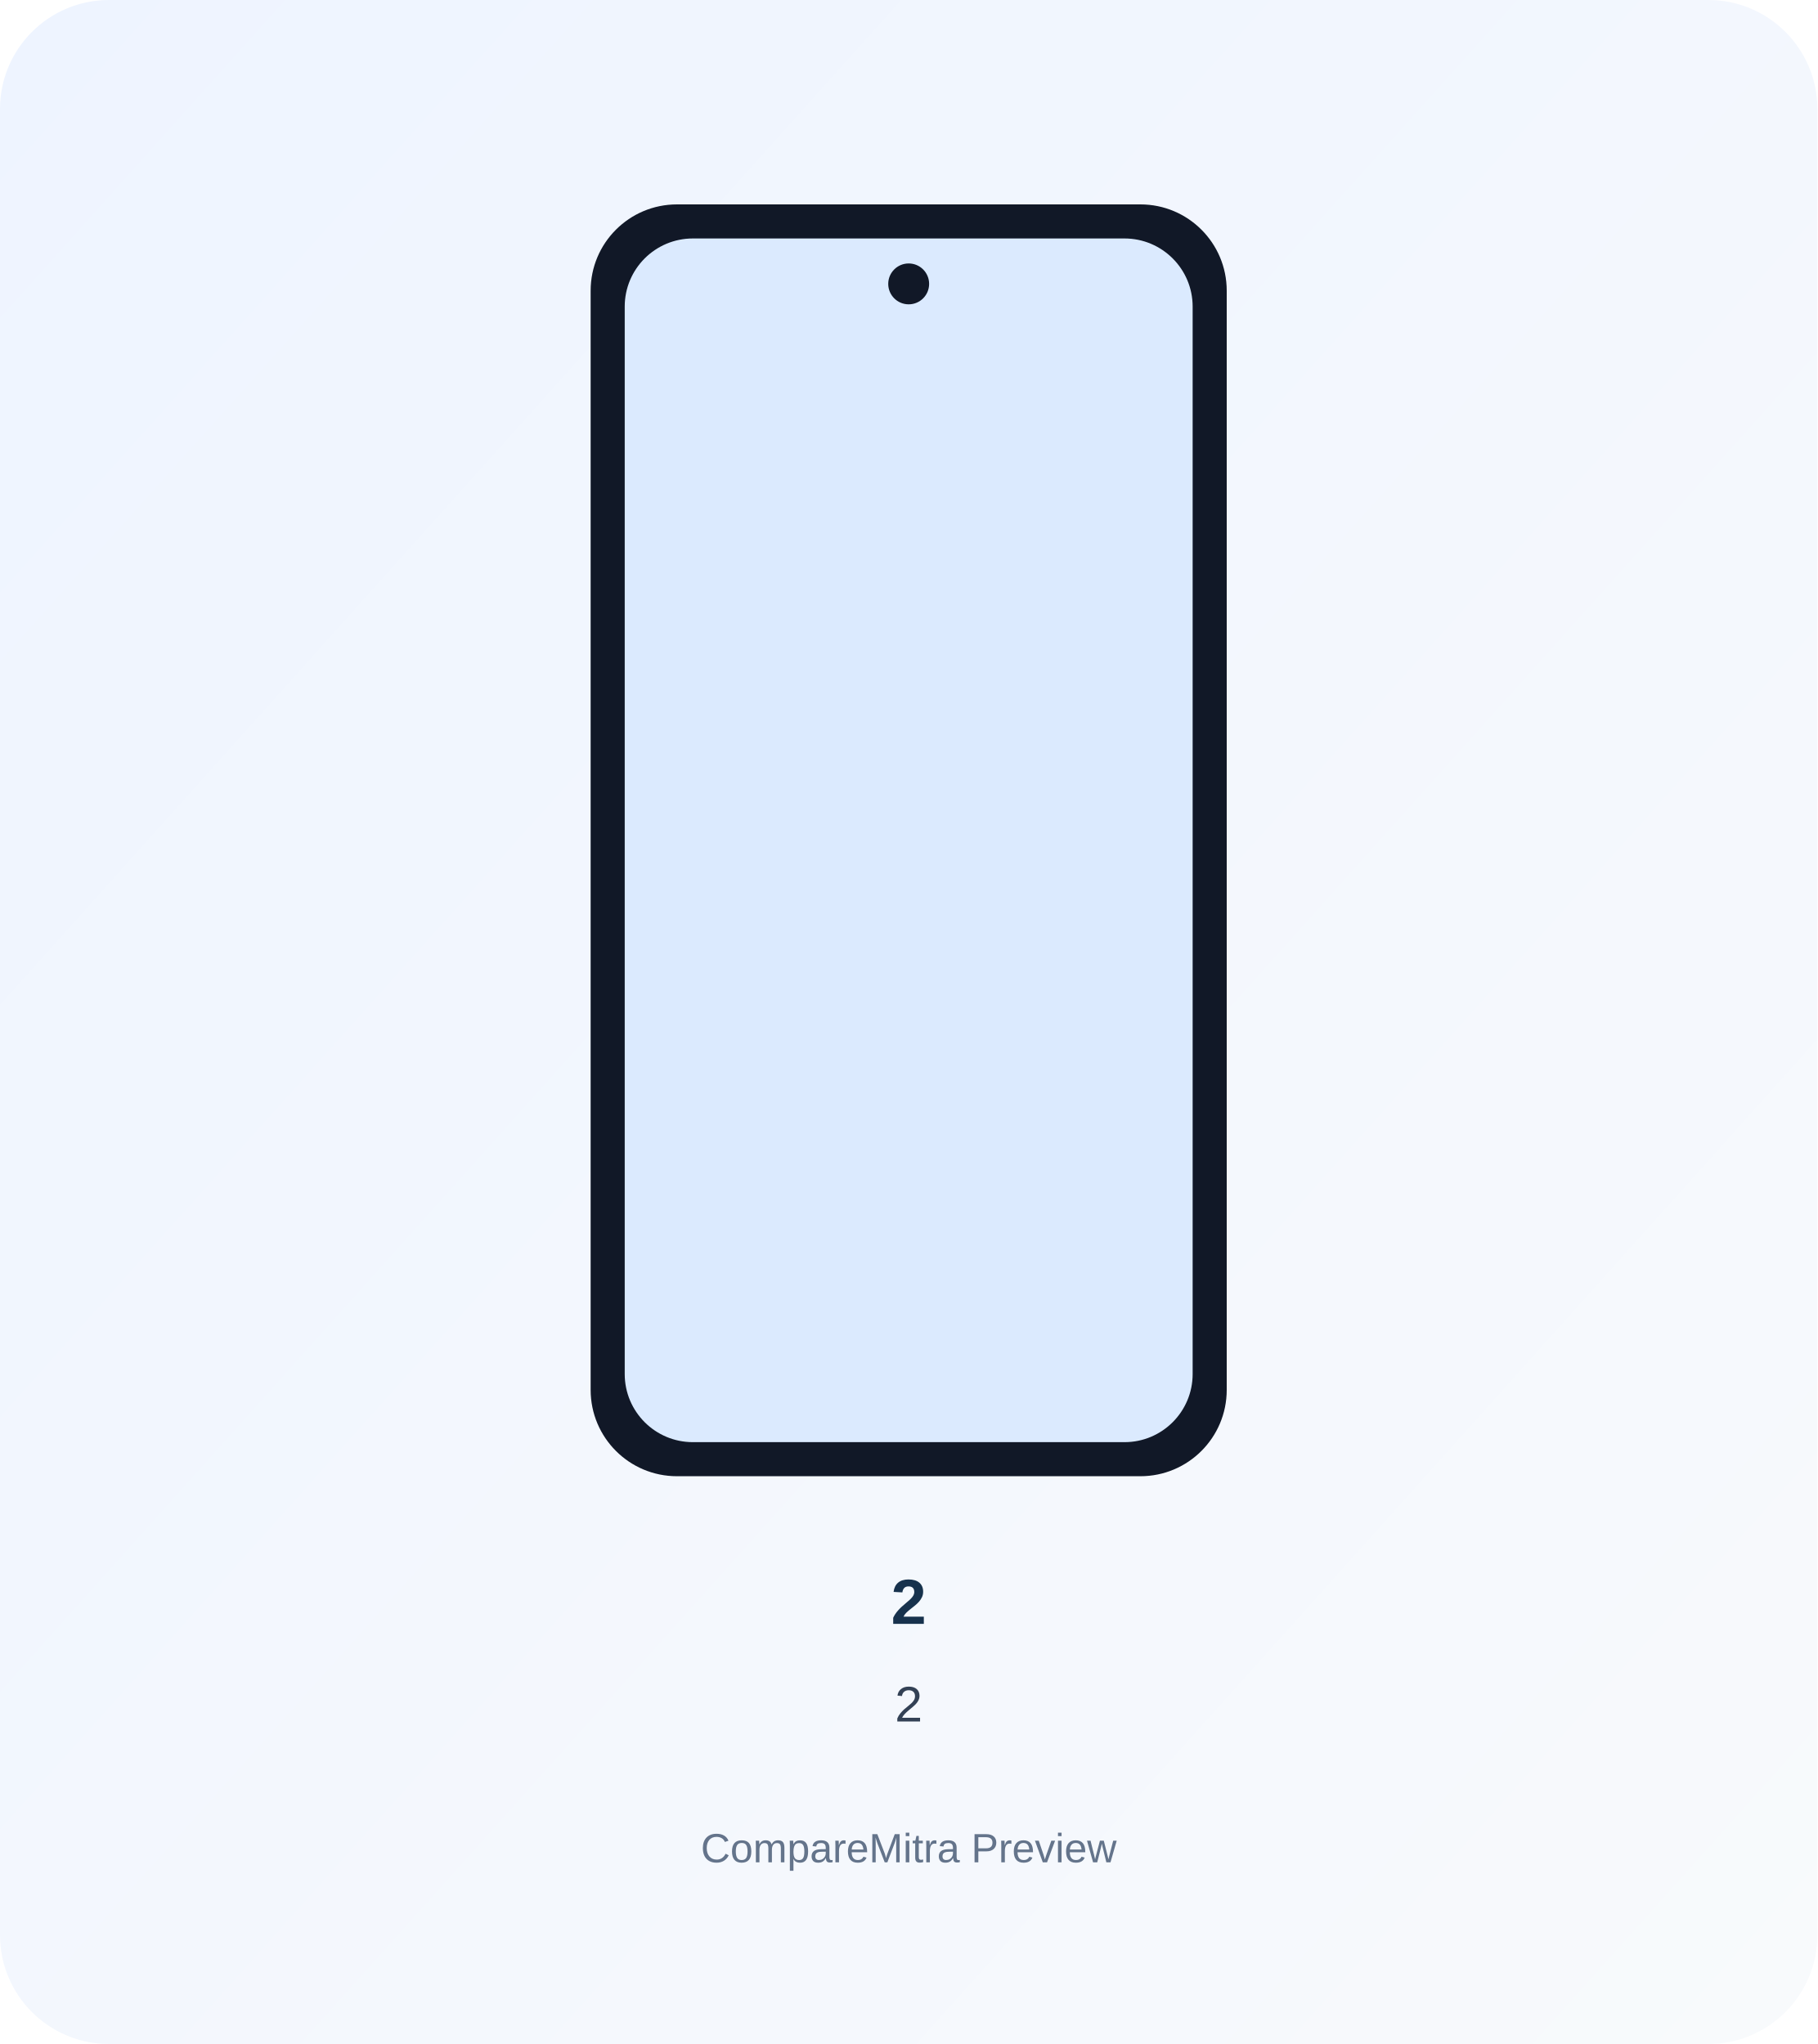
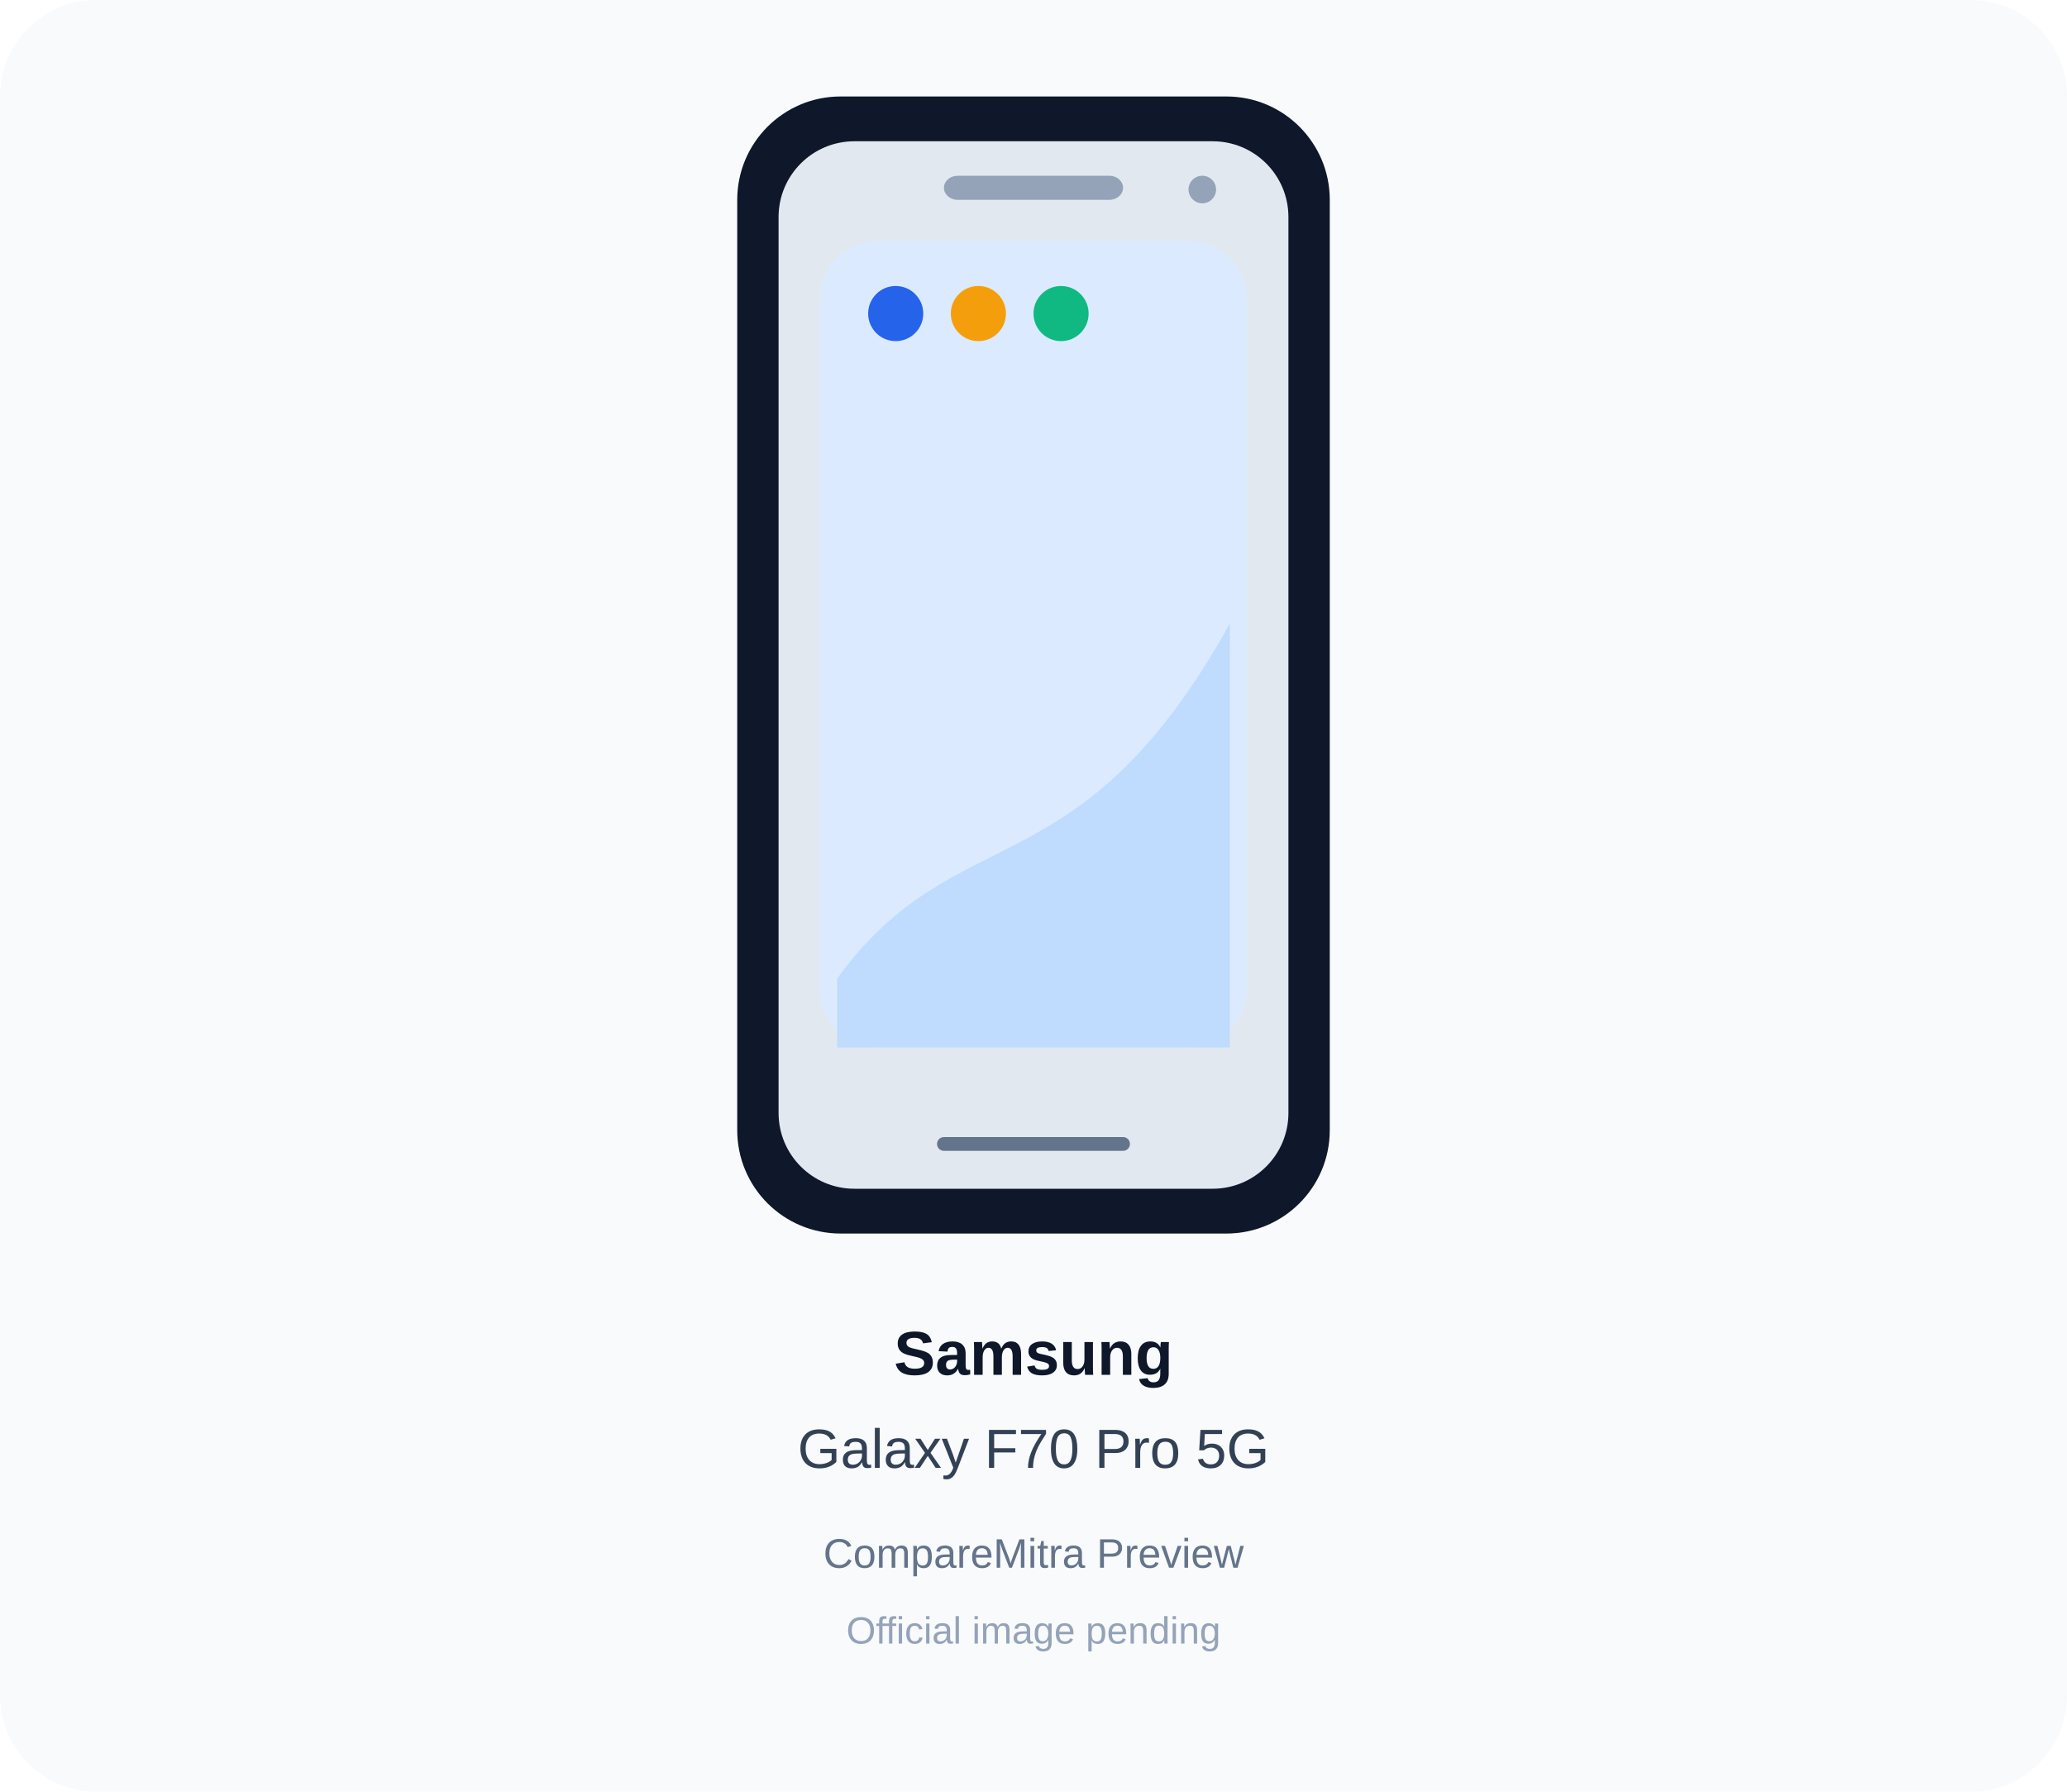
- <svg xmlns="http://www.w3.org/2000/svg" width="800" height="900" viewBox="0 0 800 900">
-   <defs>
-     <linearGradient id="bg" x1="0" y1="0" x2="1" y2="1">
-       <stop offset="0" stop-color="#eef4ff" />
-       <stop offset="1" stop-color="#f8fafc" />
-     </linearGradient>
-   </defs>
-   <rect width="800" height="900" rx="48" fill="url(#bg)" />
-   <rect x="260" y="90" width="280" height="560" rx="38" fill="#111827" />
-   <rect x="275" y="105" width="250" height="530" rx="30" fill="#dbeafe" />
-   <circle cx="400" cy="125" r="9" fill="#111827" />
-   <text x="400" y="715" text-anchor="middle" font-family="Arial,sans-serif" font-size="28" font-weight="700" fill="#17324d">2</text>
-   <text x="400" y="758" text-anchor="middle" font-family="Arial,sans-serif" font-size="22" fill="#334155">2</text>
-   <text x="400" y="820" text-anchor="middle" font-family="Arial,sans-serif" font-size="18" fill="#64748b">CompareMitra Preview</text>
+ <svg xmlns="http://www.w3.org/2000/svg" width="600" height="520" viewBox="0 0 600 520" role="img" aria-label="Samsung Galaxy F70 Pro 5G — CompareMitra preview">
+   <rect width="600" height="520" rx="28" fill="#f8fafc" />
+   <rect x="214" y="28" width="172" height="330" rx="30" fill="#0f172a" />
+   <rect x="226" y="41" width="148" height="304" rx="22" fill="#e2e8f0" />
+   <rect x="274" y="51" width="52" height="7" rx="4" fill="#94a3b8" />
+   <circle cx="349" cy="55" r="4" fill="#94a3b8" />
+   <rect x="238" y="70" width="124" height="234" rx="17" fill="#dbeafe" />
+   <circle cx="260" cy="91" r="8" fill="#2563eb" />
+   <circle cx="284" cy="91" r="8" fill="#f59e0b" />
+   <circle cx="308" cy="91" r="8" fill="#10b981" />
+   <path d="M243 284 C278 236 313 260 357 181 L357 304 L243 304 Z" fill="#bfdbfe" />
+   <rect x="272" y="330" width="56" height="4" rx="2" fill="#64748b" />
+   <text x="300" y="399" text-anchor="middle" font-family="Arial,Helvetica,sans-serif" font-size="18" font-weight="700" fill="#0f172a">Samsung</text>
+   <text x="300" y="426" text-anchor="middle" font-family="Arial,Helvetica,sans-serif" font-size="16" fill="#334155">Galaxy F70 Pro 5G</text>
+   <text x="300" y="455" text-anchor="middle" font-family="Arial,Helvetica,sans-serif" font-size="12" fill="#64748b">CompareMitra Preview</text>
+   <text x="300" y="477" text-anchor="middle" font-family="Arial,Helvetica,sans-serif" font-size="11" fill="#94a3b8">Official image pending</text>
</svg>
